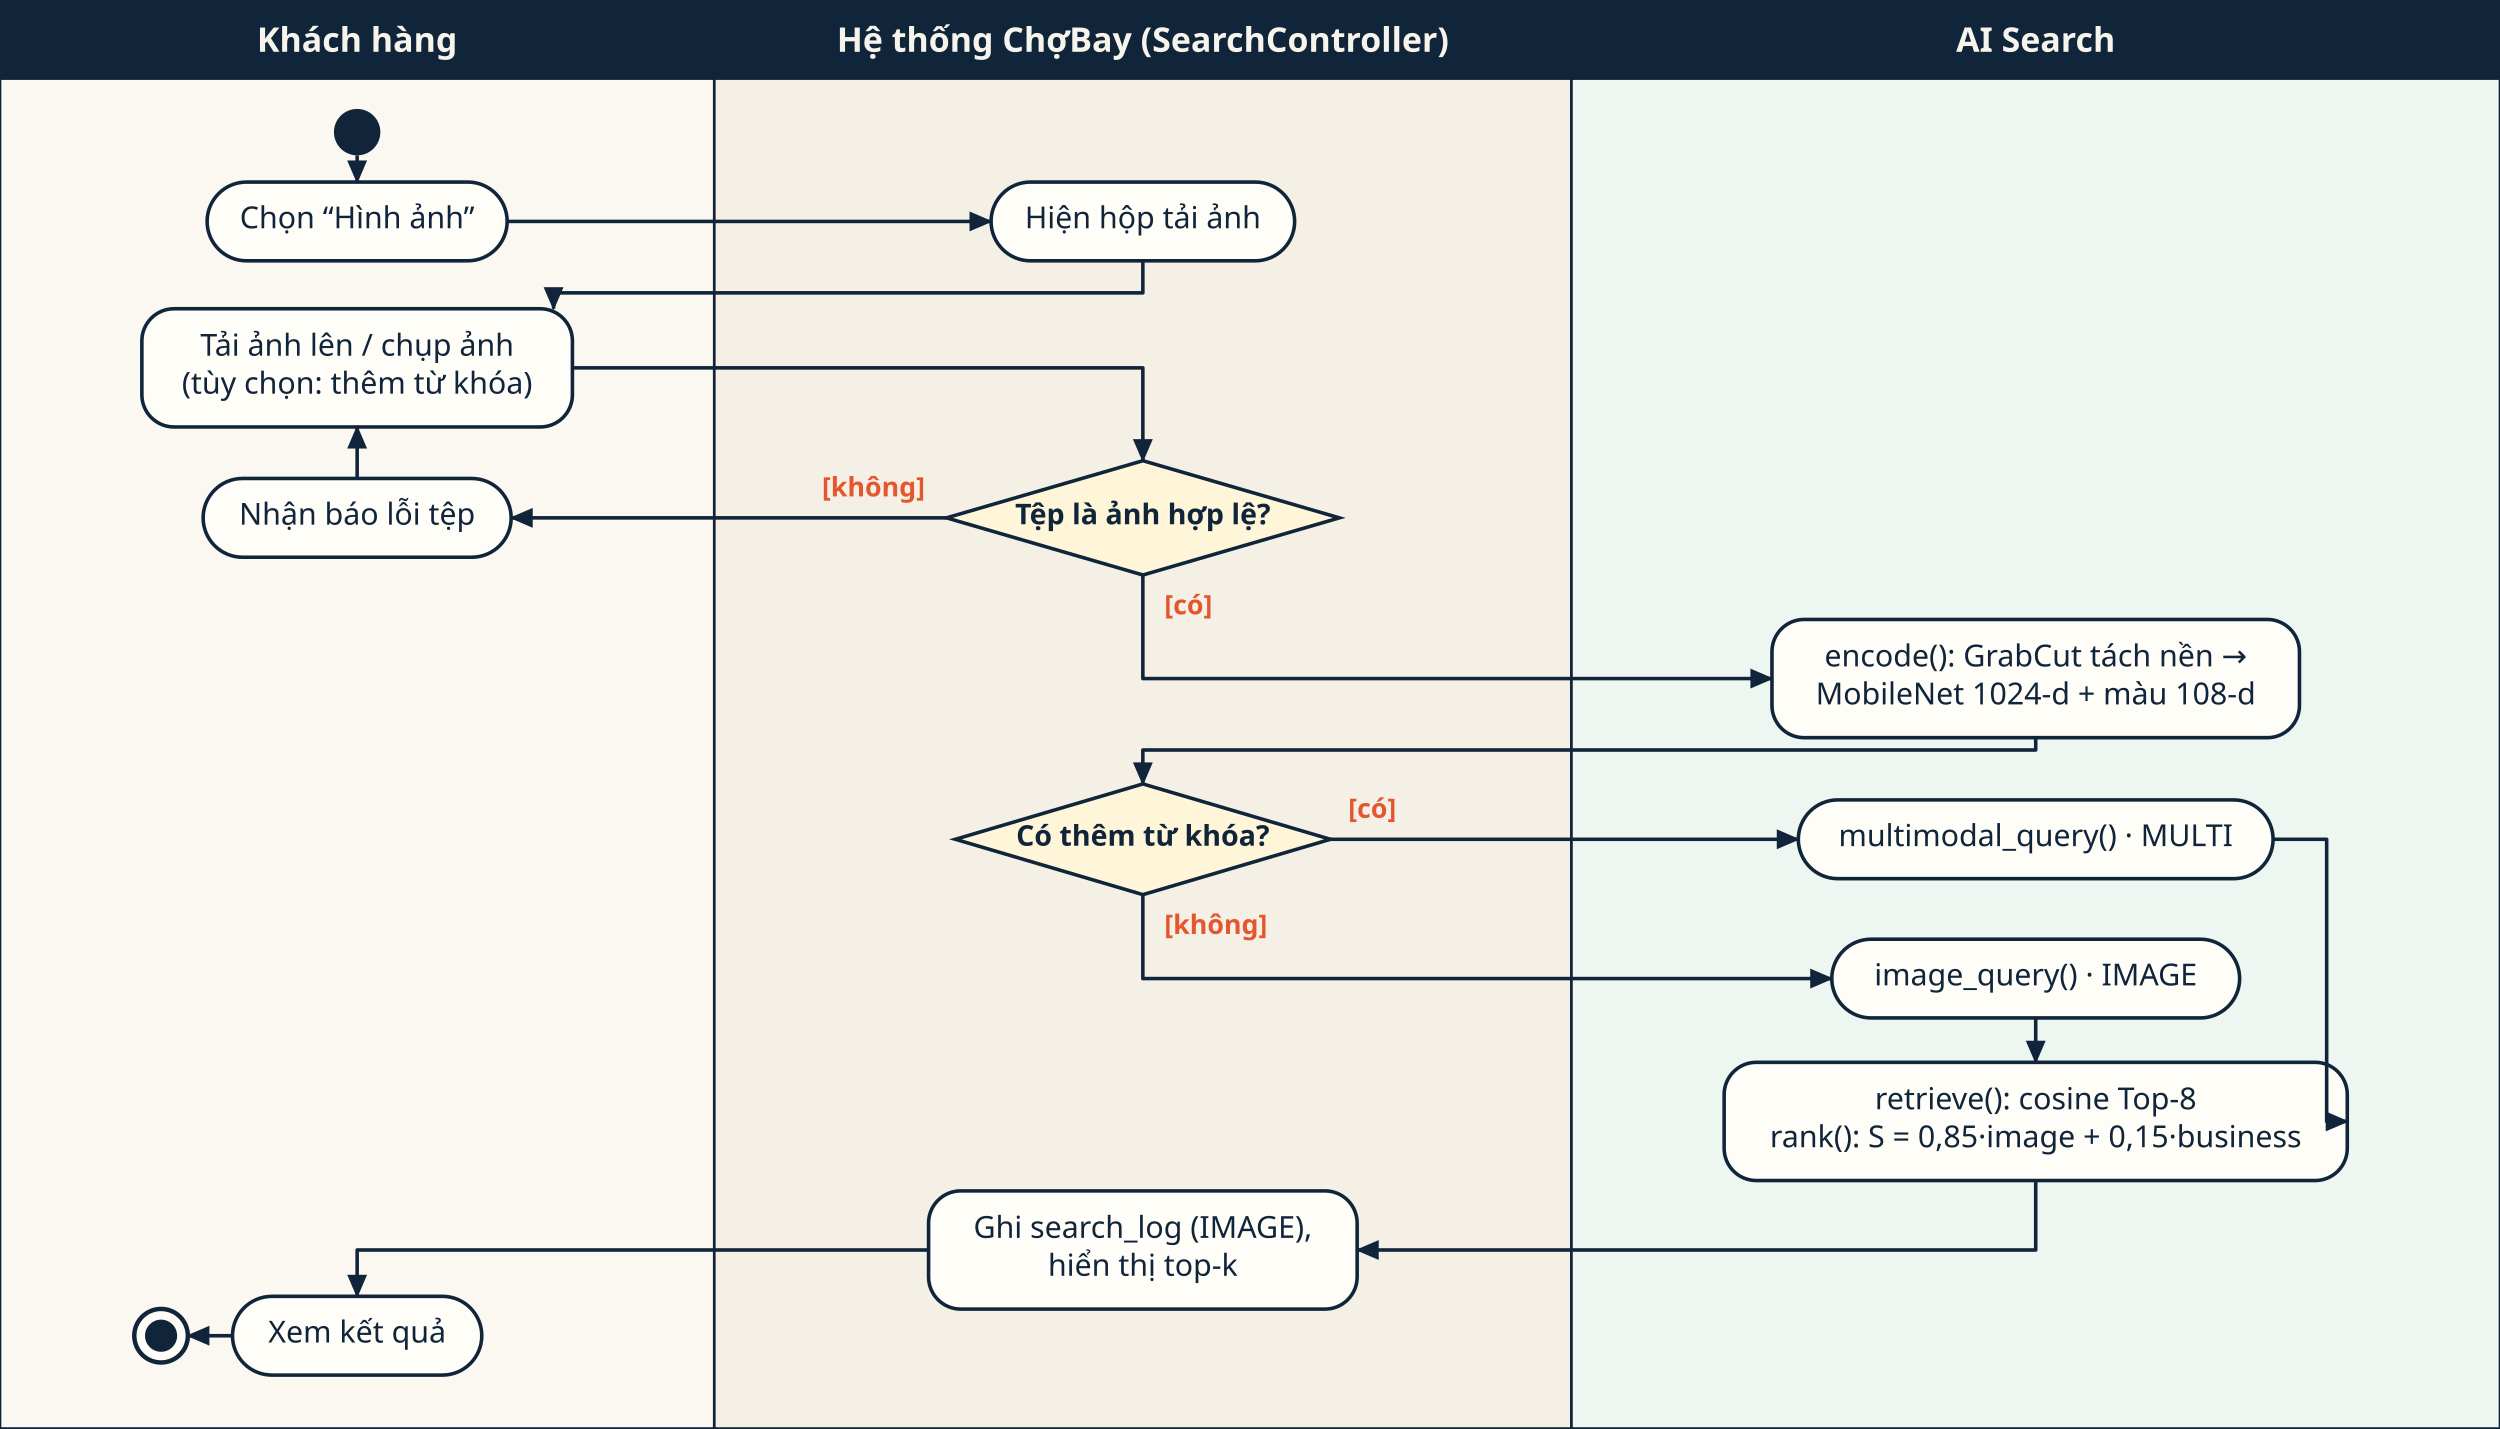
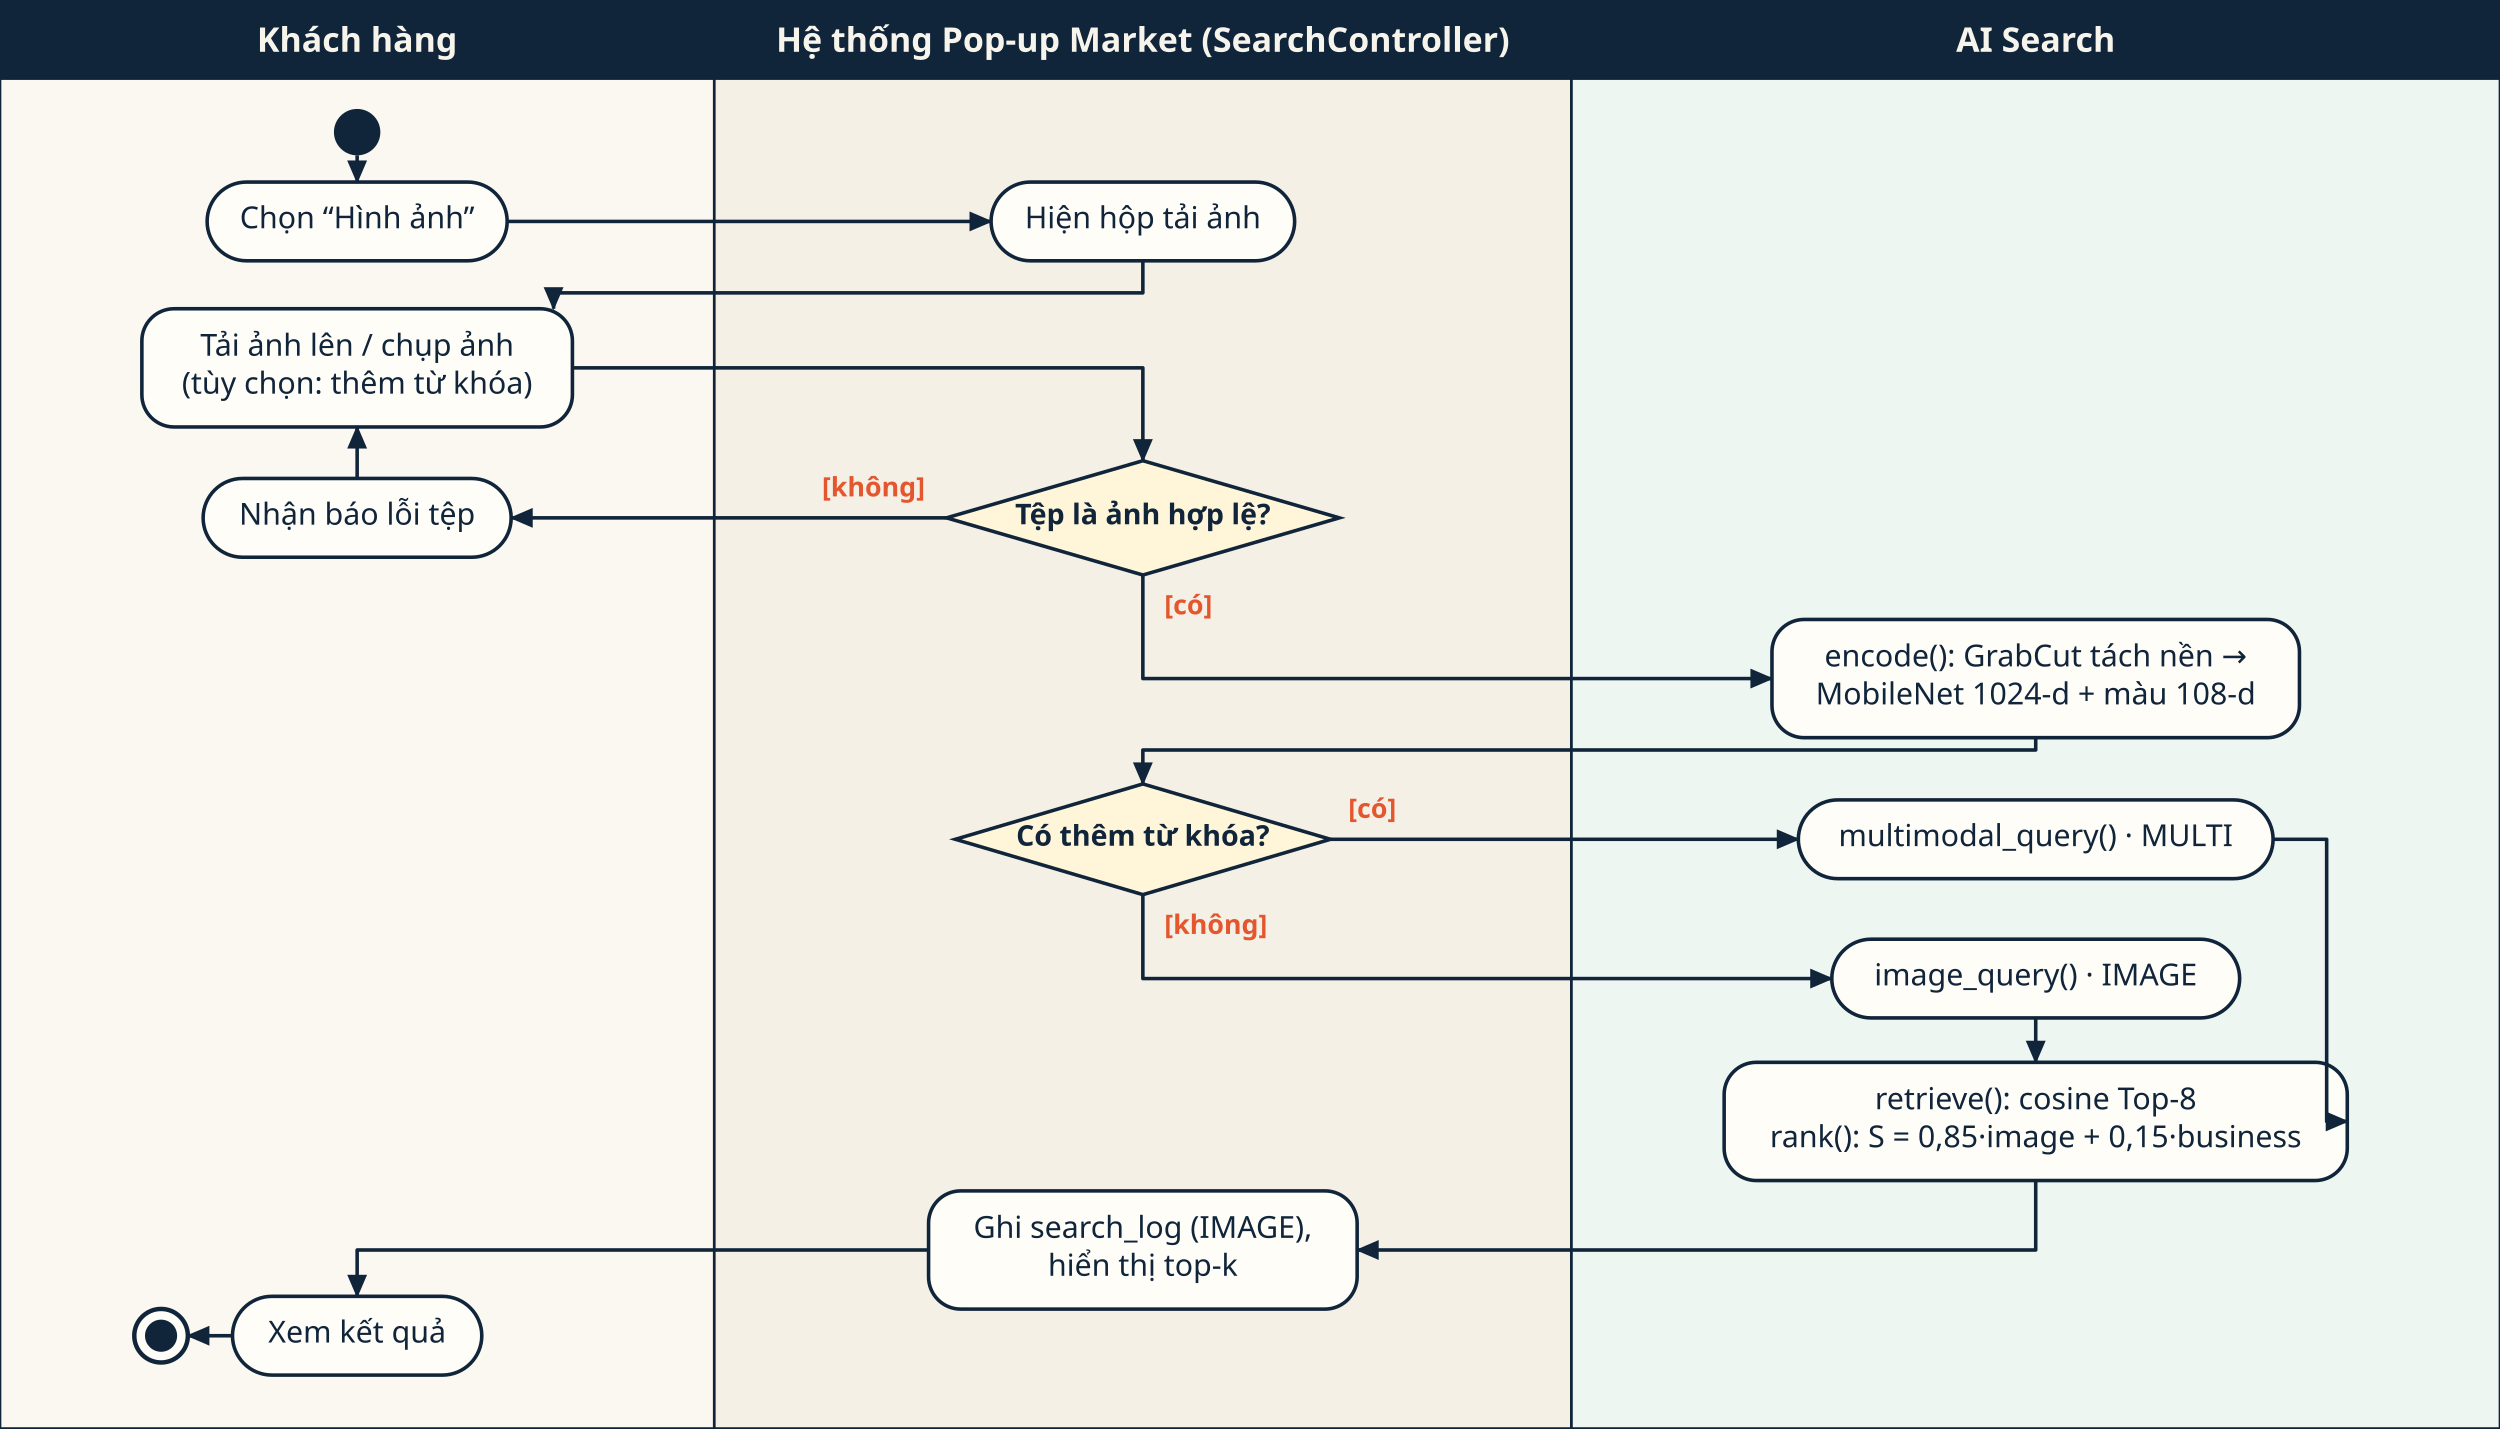
<svg xmlns="http://www.w3.org/2000/svg" width="1400" height="800" viewBox="0 0 1400 800">
  <defs>
    <marker id="vee" viewBox="0 0 14 14" refX="13" refY="7" markerWidth="14" markerHeight="14" markerUnits="userSpaceOnUse" orient="auto">
      <path d="M1 1 L13 7 L1 13" fill="none" stroke="#10243A" stroke-width="2" />
    </marker>
    <marker id="arr" viewBox="0 0 14 14" refX="13" refY="7" markerWidth="13" markerHeight="13" markerUnits="userSpaceOnUse" orient="auto">
      <path d="M0 1 L14 7 L0 13 Z" fill="#10243A" />
    </marker>
    <marker id="tri" viewBox="0 0 20 20" refX="19" refY="10" markerWidth="20" markerHeight="20" markerUnits="userSpaceOnUse" orient="auto">
      <path d="M1 1 L19 10 L1 19 Z" fill="#FFFDF8" stroke="#10243A" stroke-width="2" />
    </marker>
    <marker id="dia_f_s" viewBox="0 0 26 14" refX="25" refY="7" markerWidth="26" markerHeight="14" markerUnits="userSpaceOnUse" orient="auto-start-reverse">
      <path d="M1 7 L13 1 L25 7 L13 13 Z" fill="#10243A" stroke="#10243A" stroke-width="1.5" />
    </marker>
    <marker id="dia_o_s" viewBox="0 0 26 14" refX="25" refY="7" markerWidth="26" markerHeight="14" markerUnits="userSpaceOnUse" orient="auto-start-reverse">
      <path d="M1 7 L13 1 L25 7 L13 13 Z" fill="#FFFDF8" stroke="#10243A" stroke-width="1.8" />
    </marker>
    <marker id="vee_s" viewBox="0 0 14 14" refX="13" refY="7" markerWidth="14" markerHeight="14" markerUnits="userSpaceOnUse" orient="auto-start-reverse">
      <path d="M1 1 L13 7 L1 13" fill="none" stroke="#10243A" stroke-width="2" />
    </marker>
    <marker id="crow_s" viewBox="0 0 22 22" refX="21" refY="11" markerWidth="22" markerHeight="22" markerUnits="userSpaceOnUse" orient="auto-start-reverse">
      <path d="M21 1 L1 11 L21 21 M1 1 V21" fill="none" stroke="#10243A" stroke-width="2" />
    </marker>
    <marker id="crow" viewBox="0 0 22 22" refX="21" refY="11" markerWidth="22" markerHeight="22" markerUnits="userSpaceOnUse" orient="auto">
      <path d="M21 1 L1 11 L21 21 M1 1 V21" fill="none" stroke="#10243A" stroke-width="2" />
    </marker>
    <marker id="one" viewBox="0 0 22 22" refX="21" refY="11" markerWidth="22" markerHeight="22" markerUnits="userSpaceOnUse" orient="auto">
      <path d="M8 1 V21 M14 1 V21" fill="none" stroke="#10243A" stroke-width="2" />
    </marker>
    <marker id="one_s" viewBox="0 0 22 22" refX="21" refY="11" markerWidth="22" markerHeight="22" markerUnits="userSpaceOnUse" orient="auto-start-reverse">
      <path d="M8 1 V21 M14 1 V21" fill="none" stroke="#10243A" stroke-width="2" />
    </marker>
    <marker id="zero_one" viewBox="0 0 30 22" refX="29" refY="11" markerWidth="30" markerHeight="22" markerUnits="userSpaceOnUse" orient="auto">
      <circle cx="9" cy="11" r="6" fill="#FFFDF8" stroke="#10243A" stroke-width="2" />
      <path d="M22 1 V21" stroke="#10243A" stroke-width="2" />
    </marker>
    <marker id="zero_many" viewBox="0 0 36 22" refX="35" refY="11" markerWidth="36" markerHeight="22" markerUnits="userSpaceOnUse" orient="auto">
      <circle cx="8" cy="11" r="6" fill="#FFFDF8" stroke="#10243A" stroke-width="2" />
      <path d="M35 1 L15 11 L35 21" fill="none" stroke="#10243A" stroke-width="2" />
    </marker>
    <marker id="one_many" viewBox="0 0 36 22" refX="35" refY="11" markerWidth="36" markerHeight="22" markerUnits="userSpaceOnUse" orient="auto">
      <path d="M10 1 V21" stroke="#10243A" stroke-width="2" />
      <path d="M35 1 L15 11 L35 21" fill="none" stroke="#10243A" stroke-width="2" />
    </marker>
    <marker id="zero_one_s" viewBox="0 0 30 22" refX="29" refY="11" markerWidth="30" markerHeight="22" markerUnits="userSpaceOnUse" orient="auto-start-reverse">
      <circle cx="9" cy="11" r="6" fill="#FFFDF8" stroke="#10243A" stroke-width="2" />
      <path d="M22 1 V21" stroke="#10243A" stroke-width="2" />
    </marker>
  </defs>
  <rect x="0" y="0" width="1400" height="800" fill="#FFFDF8" />
  <rect x="0" y="0" width="400" height="800" rx="0" fill="#FBF8F1" stroke="#10243A" stroke-width="1.5" opacity="1" />
  <rect x="0" y="0" width="400" height="44" rx="0" fill="#10243A" stroke="#10243A" stroke-width="1.5" opacity="1" />
  <text x="200.0" y="29" font-family="'Be Vietnam Pro'" font-size="19" font-weight="700" fill="#F7F4EC" text-anchor="middle">Khách hàng</text>
  <rect x="400" y="0" width="480" height="800" rx="0" fill="#F4F0E6" stroke="#10243A" stroke-width="1.5" opacity="1" />
  <rect x="400" y="0" width="480" height="44" rx="0" fill="#10243A" stroke="#10243A" stroke-width="1.5" opacity="1" />
-   <text x="640.0" y="29" font-family="'Be Vietnam Pro'" font-size="19" font-weight="700" fill="#F7F4EC" text-anchor="middle">Hệ thống ChợBay (SearchController)</text>
+   <text x="640.0" y="29" font-family="'Be Vietnam Pro'" font-size="19" font-weight="700" fill="#F7F4EC" text-anchor="middle">Hệ thống Pop-up Market (SearchController)</text>
  <rect x="880" y="0" width="520" height="800" rx="0" fill="#EEF6F1" stroke="#10243A" stroke-width="1.5" opacity="1" />
  <rect x="880" y="0" width="520" height="44" rx="0" fill="#10243A" stroke="#10243A" stroke-width="1.5" opacity="1" />
  <text x="1140.0" y="29" font-family="'Be Vietnam Pro'" font-size="19" font-weight="700" fill="#F7F4EC" text-anchor="middle">AI Search</text>
  <circle cx="200.0" cy="74" r="13" fill="#10243A" stroke="none" stroke-width="0" />
  <rect x="115.984" y="101.95" width="168.031" height="44.1" rx="22.05" fill="#FFFDF8" stroke="#10243A" stroke-width="2" opacity="1" />
  <text x="200.0" y="127.825" font-family="'Be Vietnam Pro'" font-size="17" font-weight="500" fill="#10243A" text-anchor="middle">Chọn “Hình ảnh”</text>
  <rect x="555.0" y="101.95" width="170.0" height="44.1" rx="22.05" fill="#FFFDF8" stroke="#10243A" stroke-width="2" opacity="1" />
  <text x="640.0" y="127.825" font-family="'Be Vietnam Pro'" font-size="17" font-weight="500" fill="#10243A" text-anchor="middle">Hiện hộp tải ảnh</text>
  <rect x="79.445" y="172.9" width="241.109" height="66.2" rx="18" fill="#FFFDF8" stroke="#10243A" stroke-width="2" opacity="1" />
  <text x="200.0" y="199.2" font-family="'Be Vietnam Pro'" font-size="17" font-weight="500" fill="#10243A" text-anchor="middle">Tải ảnh lên / chụp ảnh</text>
  <text x="200.0" y="220.45" font-family="'Be Vietnam Pro'" font-size="17" font-weight="500" fill="#10243A" text-anchor="middle">(tùy chọn: thêm từ khóa)</text>
  <polygon points="640.0,258.0 750.0,290 640.0,322.0 530.0,290" fill="#FFF6DA" stroke="#10243A" stroke-width="2" />
  <text x="640.0" y="293.6" font-family="'Be Vietnam Pro'" font-size="16" font-weight="600" fill="#10243A" text-anchor="middle">Tệp là ảnh hợp lệ?</text>
  <rect x="113.75" y="267.95" width="172.5" height="44.1" rx="22.05" fill="#FFFDF8" stroke="#10243A" stroke-width="2" opacity="1" />
  <text x="200.0" y="293.825" font-family="'Be Vietnam Pro'" font-size="17" font-weight="500" fill="#10243A" text-anchor="middle">Nhận báo lỗi tệp</text>
  <rect x="992.305" y="346.9" width="295.391" height="66.2" rx="18" fill="#FFFDF8" stroke="#10243A" stroke-width="2" opacity="1" />
  <text x="1140.0" y="373.2" font-family="'Be Vietnam Pro'" font-size="17" font-weight="500" fill="#10243A" text-anchor="middle">encode(): GrabCut tách nền →</text>
  <text x="1140.0" y="394.45" font-family="'Be Vietnam Pro'" font-size="17" font-weight="500" fill="#10243A" text-anchor="middle">MobileNet 1024-d + màu 108-d</text>
  <polygon points="640.0,439.0 745.0,470 640.0,501.0 535.0,470" fill="#FFF6DA" stroke="#10243A" stroke-width="2" />
  <text x="640.0" y="473.6" font-family="'Be Vietnam Pro'" font-size="16" font-weight="600" fill="#10243A" text-anchor="middle">Có thêm từ khóa?</text>
  <rect x="1007.07" y="447.95" width="265.859" height="44.1" rx="22.05" fill="#FFFDF8" stroke="#10243A" stroke-width="2" opacity="1" />
  <text x="1140.0" y="473.825" font-family="'Be Vietnam Pro'" font-size="17" font-weight="500" fill="#10243A" text-anchor="middle">multimodal_query() · MULTI</text>
  <rect x="1025.797" y="525.95" width="228.406" height="44.1" rx="22.05" fill="#FFFDF8" stroke="#10243A" stroke-width="2" opacity="1" />
  <text x="1140.0" y="551.825" font-family="'Be Vietnam Pro'" font-size="17" font-weight="500" fill="#10243A" text-anchor="middle">image_query() · IMAGE</text>
  <rect x="965.523" y="594.9" width="348.953" height="66.2" rx="18" fill="#FFFDF8" stroke="#10243A" stroke-width="2" opacity="1" />
  <text x="1140.0" y="621.2" font-family="'Be Vietnam Pro'" font-size="17" font-weight="500" fill="#10243A" text-anchor="middle">retrieve(): cosine Top-8</text>
  <text x="1140.0" y="642.45" font-family="'Be Vietnam Pro'" font-size="17" font-weight="500" fill="#10243A" text-anchor="middle">rank(): S = 0,85·image + 0,15·business</text>
  <rect x="520.0" y="666.9" width="240.0" height="66.2" rx="18" fill="#FFFDF8" stroke="#10243A" stroke-width="2" opacity="1" />
  <text x="640.0" y="693.2" font-family="'Be Vietnam Pro'" font-size="17" font-weight="500" fill="#10243A" text-anchor="middle">Ghi search_log (IMAGE),</text>
  <text x="640.0" y="714.45" font-family="'Be Vietnam Pro'" font-size="17" font-weight="500" fill="#10243A" text-anchor="middle">hiển thị top-k</text>
  <rect x="130.195" y="725.95" width="139.609" height="44.1" rx="22.05" fill="#FFFDF8" stroke="#10243A" stroke-width="2" opacity="1" />
  <text x="200.0" y="751.825" font-family="'Be Vietnam Pro'" font-size="17" font-weight="500" fill="#10243A" text-anchor="middle">Xem kết quả</text>
  <circle cx="90.195" cy="748" r="15" fill="#FFFDF8" stroke="#10243A" stroke-width="2.5" />
  <circle cx="90.195" cy="748" r="9" fill="#10243A" stroke="none" stroke-width="0" />
  <path d="M 200.0 87 L 200.0 101.95" fill="none" stroke="#10243A" stroke-width="2" stroke-linejoin="round" marker-end="url(#arr)" />
  <path d="M 284.016 124.0 L 555.0 124.0" fill="none" stroke="#10243A" stroke-width="2" stroke-linejoin="round" marker-end="url(#arr)" />
  <path d="M 640.0 146.05 L 640.0 164 L 310.0 164 L 310.0 172.9" fill="none" stroke="#10243A" stroke-width="2" stroke-linejoin="round" marker-end="url(#arr)" />
  <path d="M 320.555 206.0 L 640.0 206.0 L 640.0 258.0" fill="none" stroke="#10243A" stroke-width="2" stroke-linejoin="round" marker-end="url(#arr)" />
  <path d="M 530.0 290.0 L 286.25 290.0" fill="none" stroke="#10243A" stroke-width="2" stroke-linejoin="round" marker-end="url(#arr)" />
  <text x="518.0" y="278.0" font-family="'Be Vietnam Pro'" font-size="15" font-weight="600" fill="#E4572E" text-anchor="end">[không]</text>
  <path d="M 200.0 267.95 L 200.0 239.1" fill="none" stroke="#10243A" stroke-width="2" stroke-linejoin="round" marker-end="url(#arr)" />
  <path d="M 640.0 322.0 L 640.0 380.0 L 992.305 380.0" fill="none" stroke="#10243A" stroke-width="2" stroke-linejoin="round" marker-end="url(#arr)" />
  <text x="652.0" y="344.0" font-family="'Be Vietnam Pro'" font-size="15" font-weight="600" fill="#E4572E" text-anchor="start">[có]</text>
  <path d="M 1140.0 413.1 L 1140.0 420 L 640.0 420 L 640.0 439.0" fill="none" stroke="#10243A" stroke-width="2" stroke-linejoin="round" marker-end="url(#arr)" />
  <path d="M 745.0 470.0 L 1007.07 470.0" fill="none" stroke="#10243A" stroke-width="2" stroke-linejoin="round" marker-end="url(#arr)" />
  <text x="755.0" y="458.0" font-family="'Be Vietnam Pro'" font-size="15" font-weight="600" fill="#E4572E" text-anchor="start">[có]</text>
  <path d="M 640.0 501.0 L 640.0 548.0 L 1025.797 548.0" fill="none" stroke="#10243A" stroke-width="2" stroke-linejoin="round" marker-end="url(#arr)" />
  <text x="652.0" y="523.0" font-family="'Be Vietnam Pro'" font-size="15" font-weight="600" fill="#E4572E" text-anchor="start">[không]</text>
  <path d="M 1272.93 470.0 L 1302.93 470.0 L 1302.93 628.0 L 1314.477 628.0" fill="none" stroke="#10243A" stroke-width="2" stroke-linejoin="round" marker-end="url(#arr)" />
  <path d="M 1140.0 570.05 L 1140.0 594.9" fill="none" stroke="#10243A" stroke-width="2" stroke-linejoin="round" marker-end="url(#arr)" />
  <path d="M 1140.0 661.1 L 1140.0 700.0 L 760.0 700.0" fill="none" stroke="#10243A" stroke-width="2" stroke-linejoin="round" marker-end="url(#arr)" />
  <path d="M 520.0 700.0 L 200.0 700.0 L 200.0 725.95" fill="none" stroke="#10243A" stroke-width="2" stroke-linejoin="round" marker-end="url(#arr)" />
  <path d="M 130.195 748.0 L 105.195 748.0" fill="none" stroke="#10243A" stroke-width="2" stroke-linejoin="round" marker-end="url(#arr)" />
</svg>
